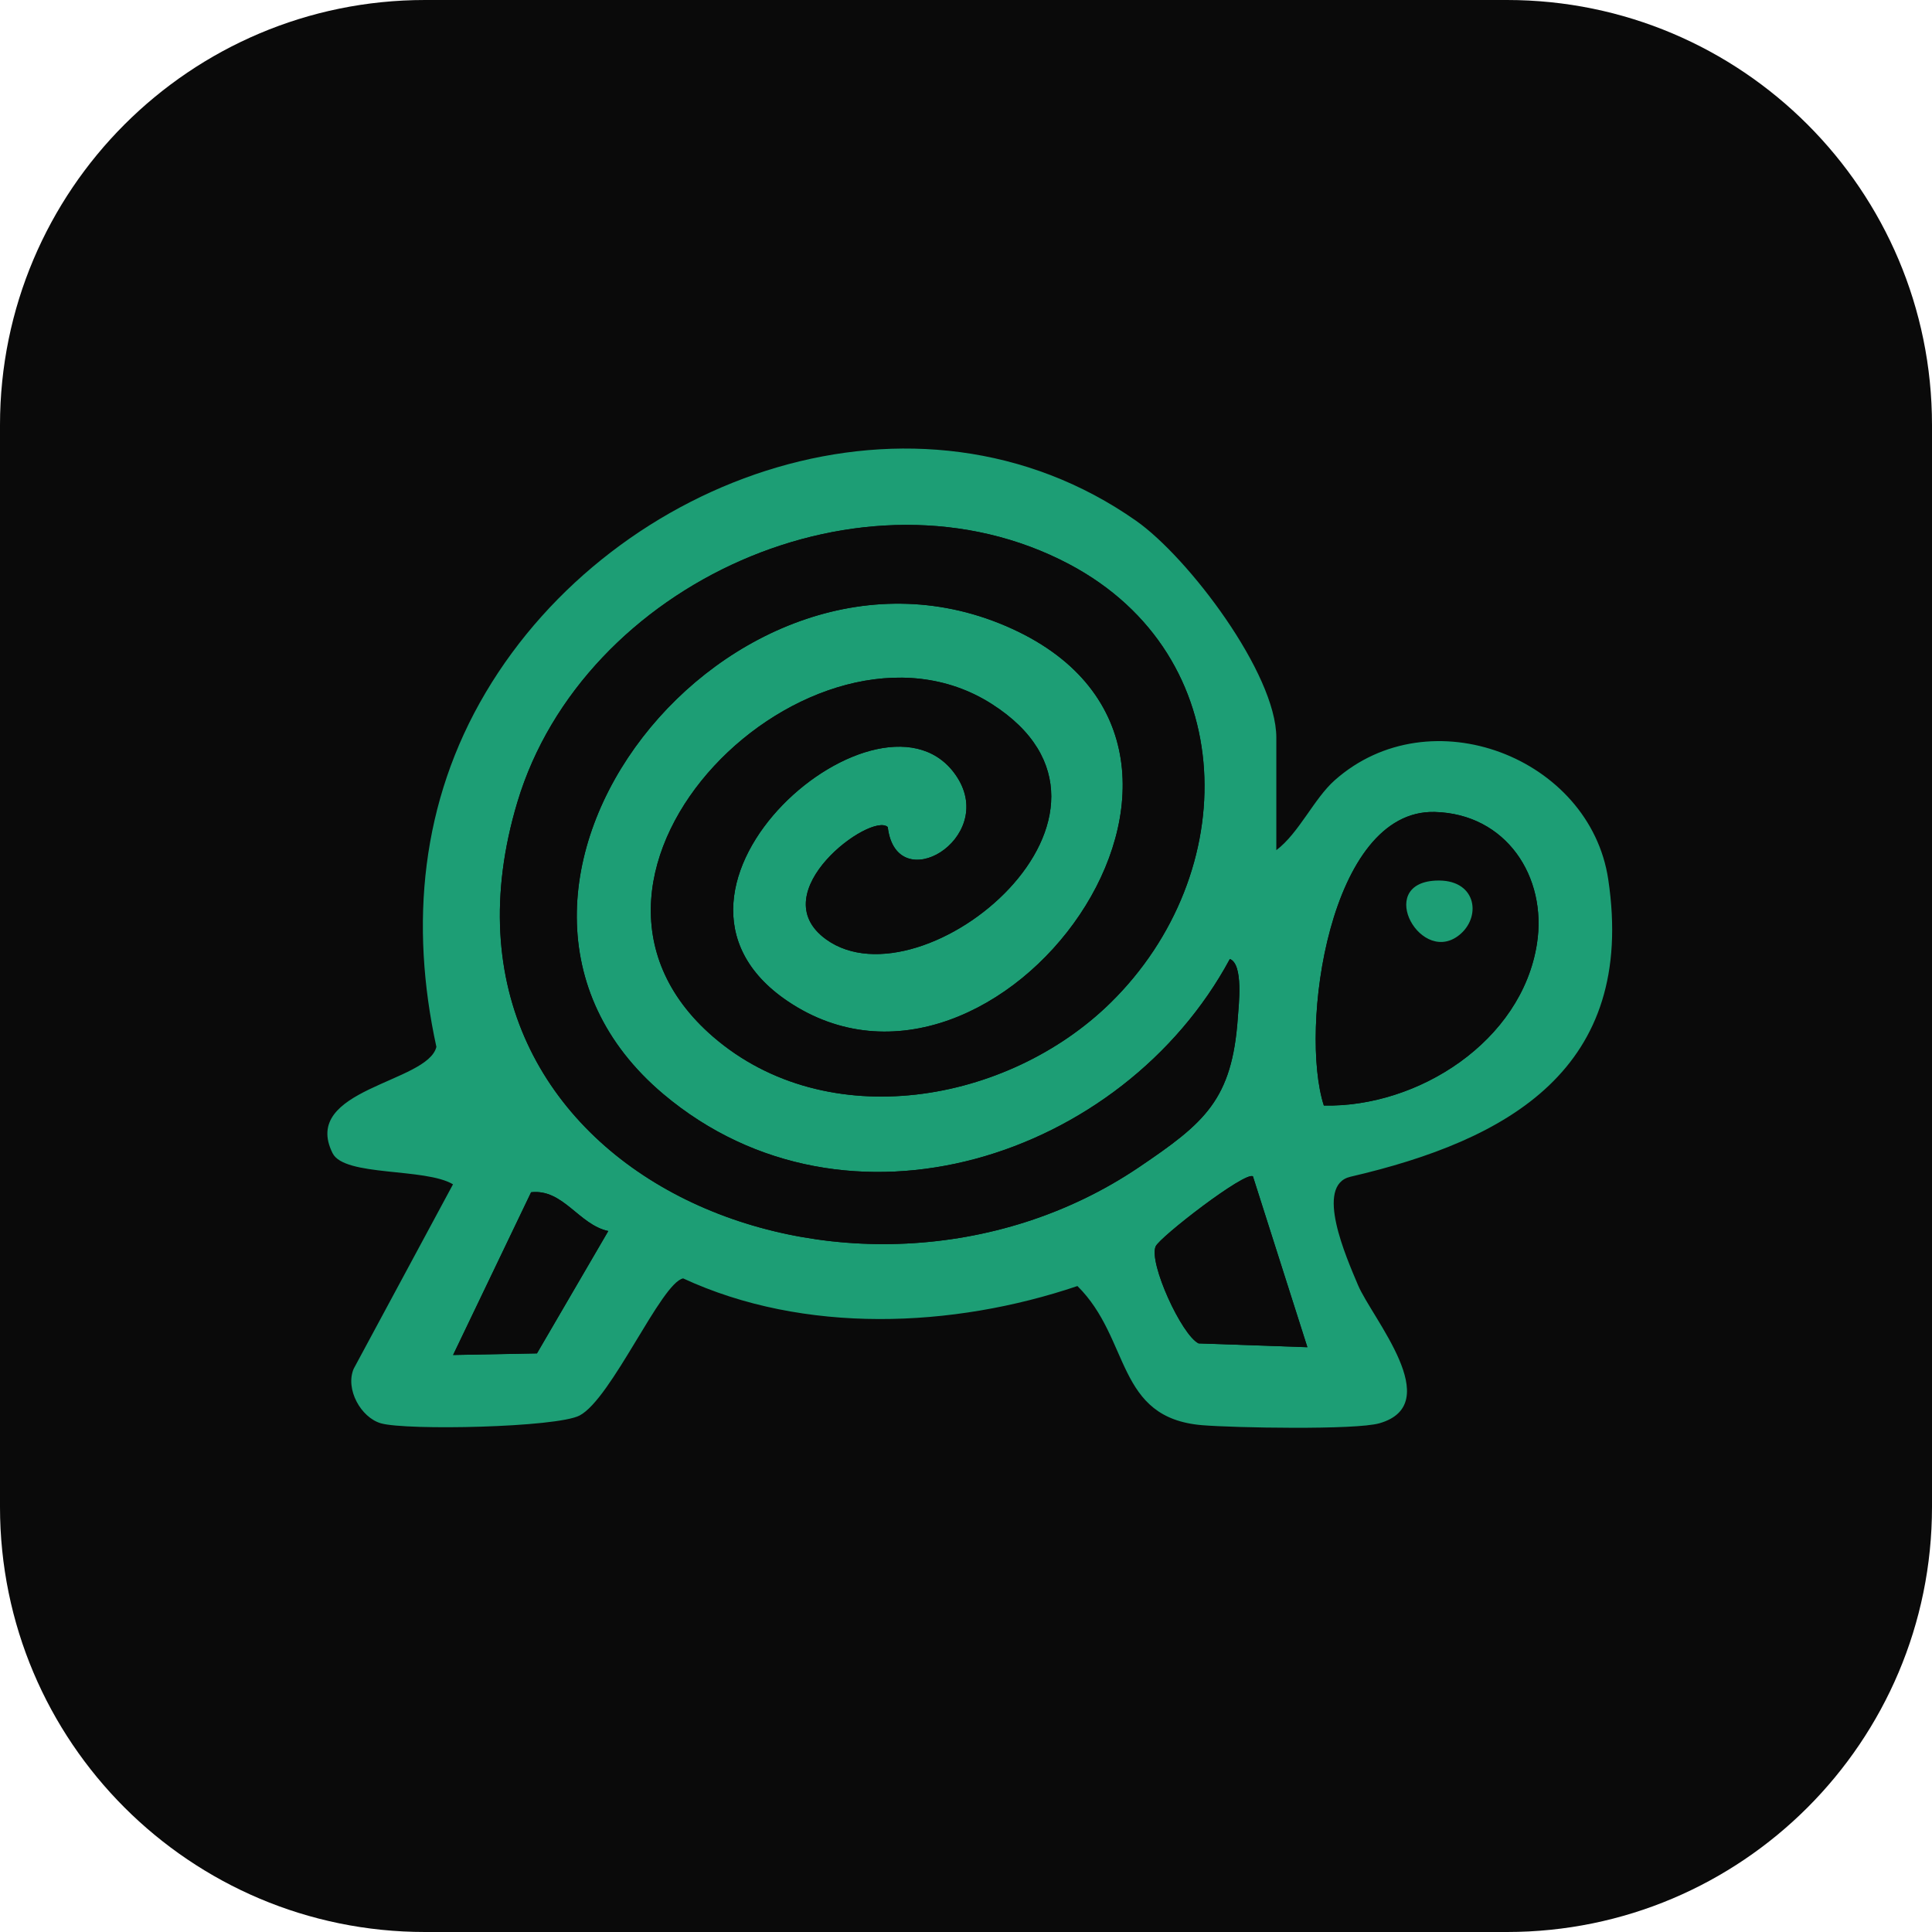
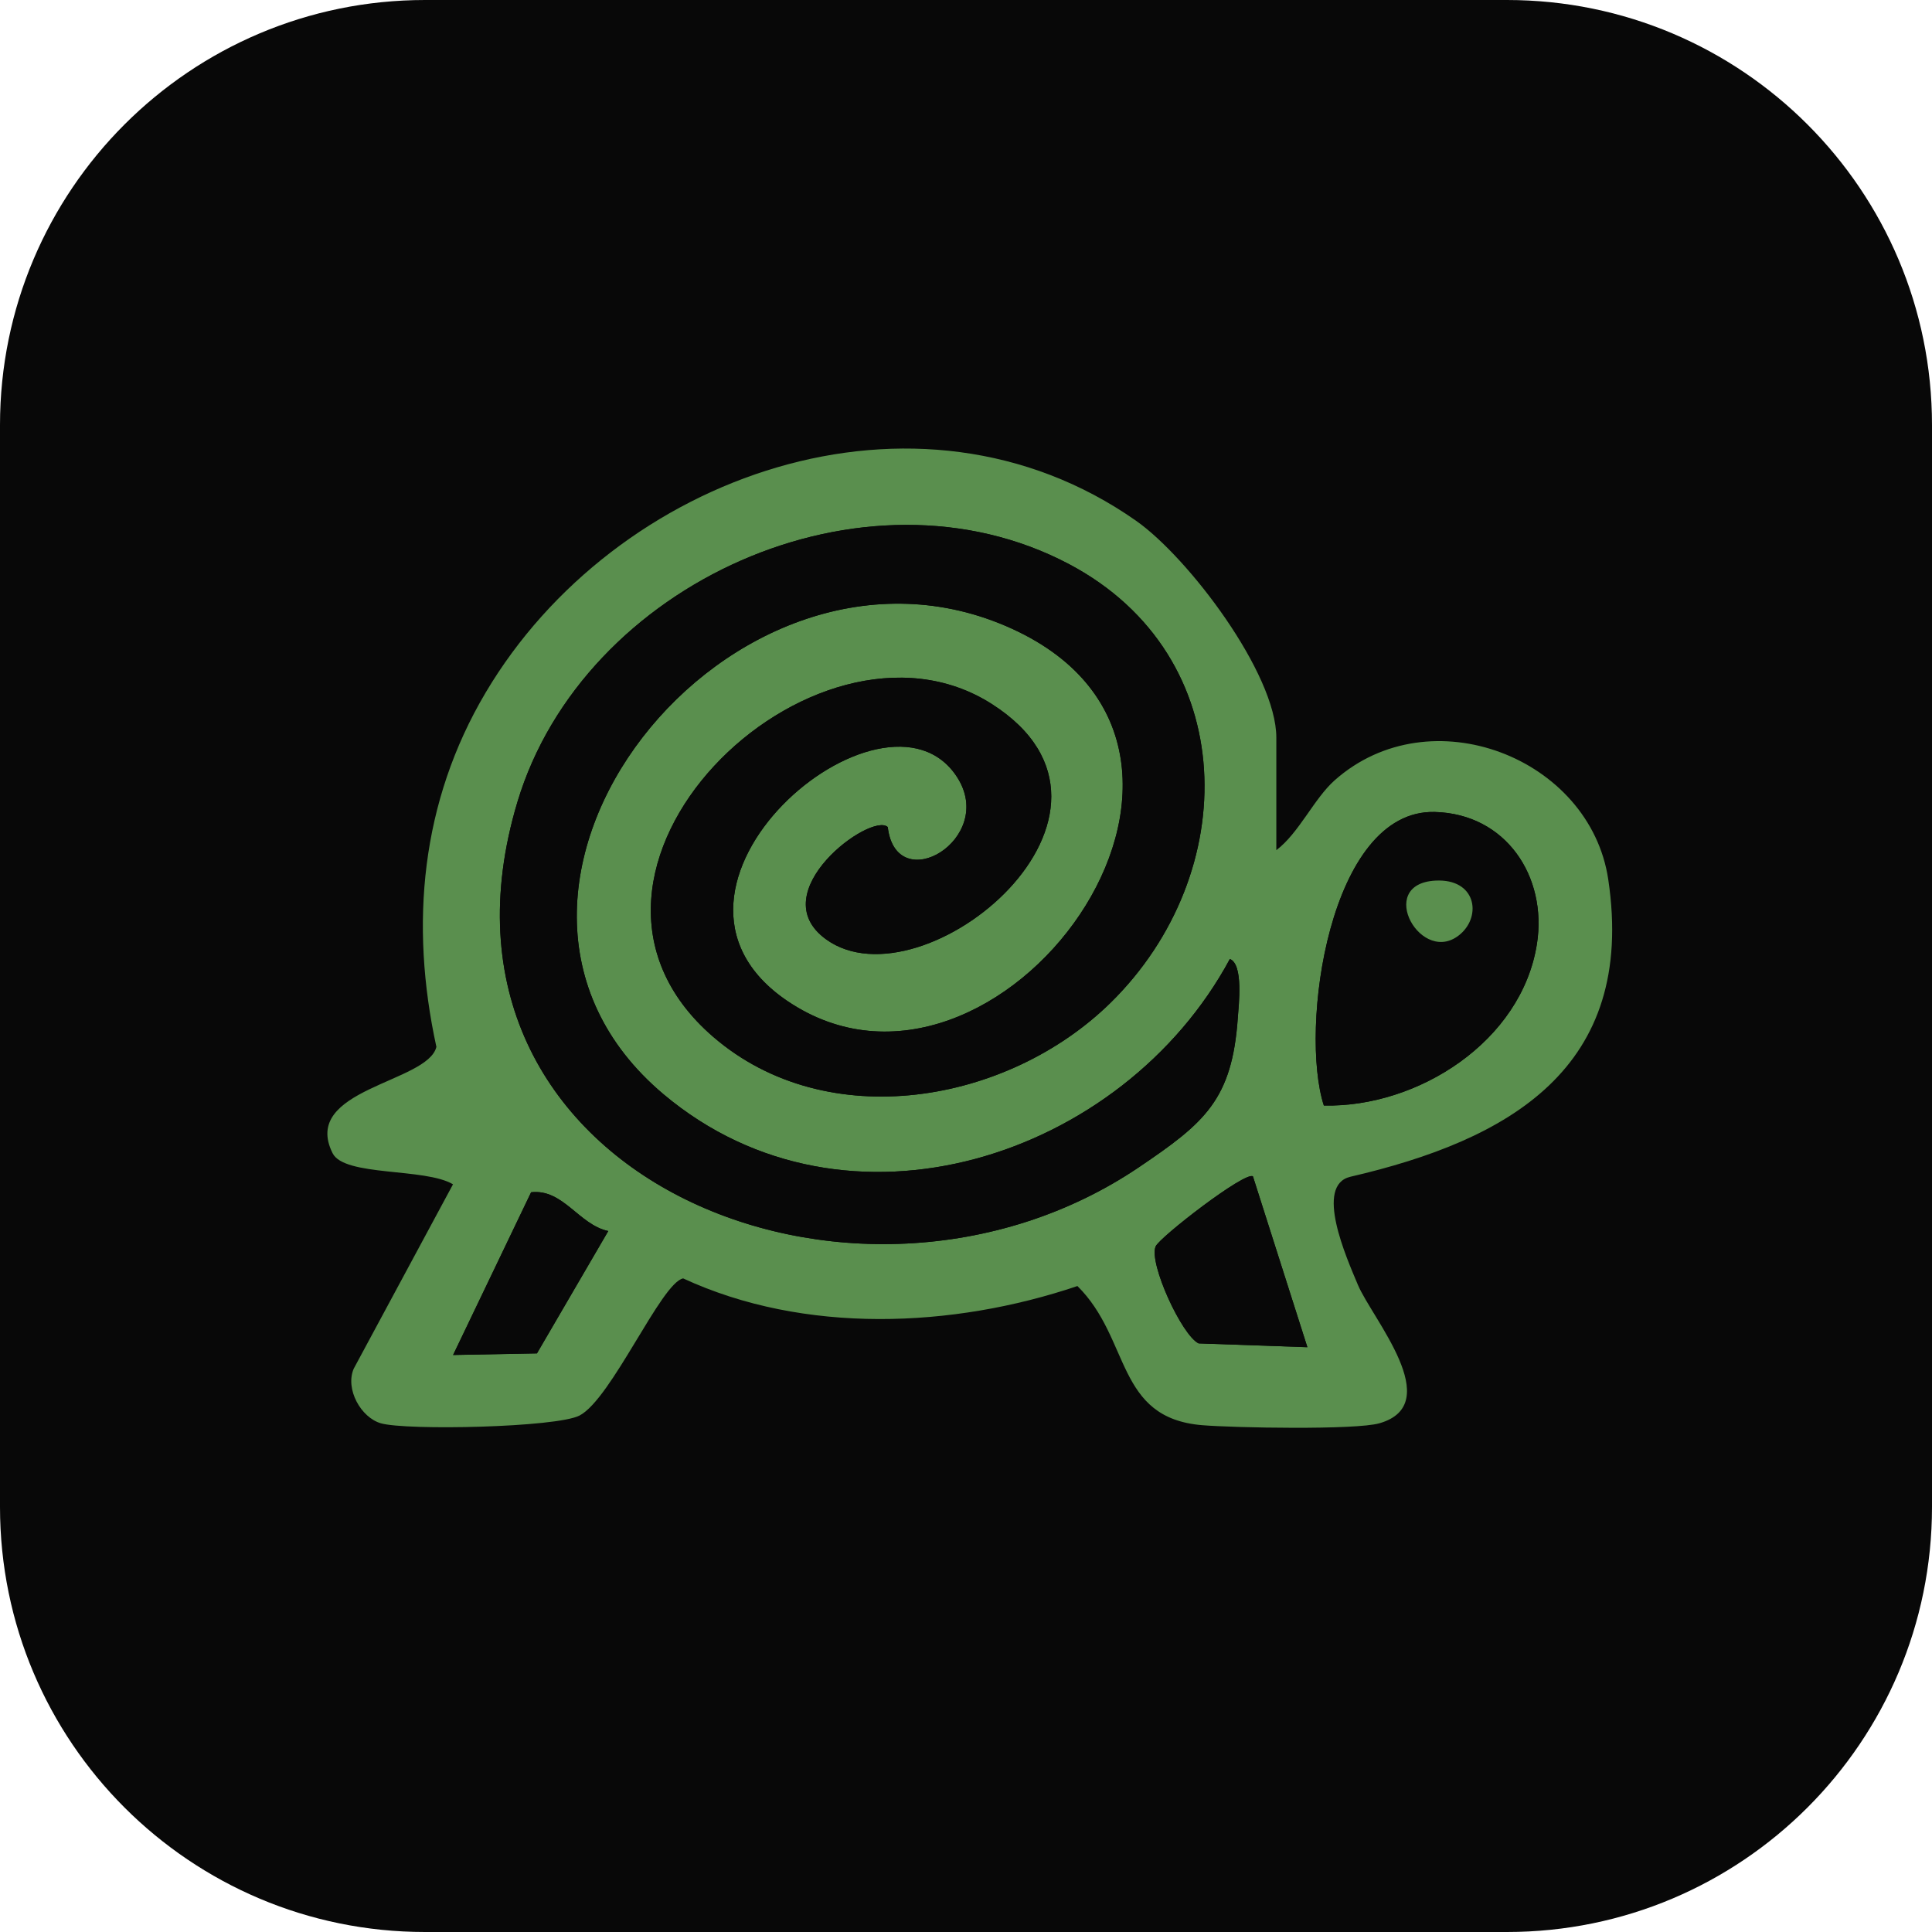
<svg xmlns="http://www.w3.org/2000/svg" viewBox="0 0 400 400">
-   <rect width="400" height="400" rx="88" fill="#0A0A0A" />
-   <path d="M264.25,176.02c4.71-3.57,7.79-10.66,12.07-14.46,19.8-17.6,52.89-4.69,56.65,20.51,5.86,39.25-20.77,53.99-53.37,61.56-7.5,1.74-.86,16.69,1.55,22.41,2.9,6.89,18.31,24.63,4.46,28.63-4.94,1.43-30.26.94-36.71.4-17.98-1.49-14.75-17.86-25.83-28.81-25.83,8.73-56.58,10.02-81.63-1.58-4.53.87-14.82,24.93-21.45,28.39-4.77,2.48-35.81,3.13-41.13,1.61-4.13-1.19-7.43-7.07-5.63-11.3l20.56-38.18c-5.76-3.46-22.49-1.56-24.93-6.44-6.68-13.35,19.71-14.55,21.49-22.02-5.56-25.47-3.18-50.78,10.2-73.35,26.73-45.13,89.32-67.37,134.65-35.58,10.82,7.58,29.05,31.64,29.05,44.91v23.32ZM229.92,207.62c27.26-26.75,27.2-71.88-8.56-90.81-42.4-22.44-100.63,3.97-114.23,49.22-23.21,77.24,69.86,115.37,128.69,75.62,13.61-9.2,19.29-13.95,20.46-30.99.17-2.53,1.19-11.03-1.65-12.11-22.11,41.08-79.32,59.94-117.27,27.99-50-42.11,14.4-122.8,72.22-96.34,56.01,25.64-3.16,106.35-46.52,77.07-34.61-23.38,20.2-69.48,35.1-46.37,8.25,12.79-12.61,25.18-14.36,10.33-3.42-3.16-26.19,13.54-12.77,23.25,20.1,14.53,69.55-26.29,34.27-48.75-36.92-23.51-97.09,34.85-57.66,68.92,23.61,20.4,60.99,13.86,82.28-7.03ZM274.09,228.89c19.53.41,40.98-13.32,44.12-33.5,2.16-13.88-6.39-26.9-21.17-27.28-21.91-.55-28.06,44.99-22.95,60.78ZM259.41,243.56c-1.57-1.14-19.34,12.6-20.15,14.51-1.45,3.42,5.39,18.36,8.9,20.07l22.52.79-11.27-35.36ZM125.94,254.87c-6.1-1.3-9.33-8.77-15.98-8.03l-16.15,33.69,17.36-.33,14.77-25.34Z" fill="#1D9E75" />
-   <path d="M229.92,207.62c-21.29,20.89-58.66,27.43-82.28,7.03-39.43-34.07,20.74-92.42,57.66-68.92,35.28,22.46-14.17,63.28-34.27,48.75-13.42-9.7,9.34-26.41,12.77-23.25,1.76,14.85,22.61,2.46,14.36-10.33-14.9-23.11-69.71,22.99-35.1,46.37,43.36,29.28,102.53-51.43,46.52-77.07-57.82-26.47-122.22,54.23-72.22,96.34,37.94,31.95,95.16,13.09,117.27-27.99,2.84,1.09,1.83,9.58,1.65,12.11-1.17,17.05-6.85,21.79-20.46,30.99-58.83,39.75-151.89,1.62-128.69-75.62,13.59-45.25,71.83-71.65,114.23-49.22,35.76,18.93,35.82,64.05,8.56,90.81Z" fill="#0A0A0A" />
-   <path d="M274.09,228.89c-5.11-15.78,1.04-61.33,22.95-60.78,14.78.37,23.33,13.4,21.17,27.28-3.14,20.18-24.59,33.91-44.12,33.5ZM302.43,193.33c4.36-3.86,3.09-11.45-5.23-11.01-12.65.66-2.79,18.12,5.23,11.01Z" fill="#0A0A0A" />
-   <path d="M259.41,243.56l11.27,35.36-22.52-.79c-3.52-1.71-10.35-16.65-8.9-20.07.81-1.91,18.58-15.65,20.15-14.51Z" fill="#0A0A0A" />
-   <path d="M125.94,254.87l-14.77,25.34-17.36.33,16.15-33.69c6.65-.75,9.88,6.73,15.98,8.03Z" fill="#0A0A0A" />
-   <path d="M302.43,193.33c-8.02,7.1-17.88-10.35-5.23-11.01,8.31-.44,9.59,7.15,5.23,11.01Z" fill="#1D9E75" />
+   <rect width="400" height="400" rx="88" fill="#080808" />
+   <path d="M264.25,176.02c4.71-3.57,7.79-10.66,12.07-14.46,19.8-17.6,52.89-4.69,56.65,20.51,5.86,39.25-20.77,53.99-53.37,61.56-7.5,1.74-.86,16.69,1.55,22.41,2.9,6.89,18.31,24.63,4.46,28.63-4.94,1.43-30.26.94-36.71.4-17.98-1.49-14.75-17.86-25.83-28.81-25.83,8.73-56.58,10.02-81.63-1.58-4.53.87-14.82,24.93-21.45,28.39-4.77,2.48-35.81,3.13-41.13,1.61-4.13-1.19-7.43-7.07-5.63-11.3l20.56-38.18c-5.76-3.46-22.49-1.56-24.93-6.44-6.68-13.35,19.71-14.55,21.49-22.02-5.56-25.47-3.18-50.78,10.2-73.35,26.73-45.13,89.32-67.37,134.65-35.58,10.82,7.58,29.05,31.64,29.05,44.91v23.32ZM229.92,207.62c27.26-26.75,27.2-71.88-8.56-90.81-42.4-22.44-100.63,3.97-114.23,49.22-23.21,77.24,69.86,115.37,128.69,75.62,13.61-9.2,19.29-13.95,20.46-30.99.17-2.53,1.19-11.03-1.65-12.11-22.11,41.08-79.32,59.94-117.27,27.99-50-42.11,14.4-122.8,72.22-96.34,56.01,25.64-3.16,106.35-46.52,77.07-34.61-23.38,20.2-69.48,35.1-46.37,8.25,12.79-12.61,25.18-14.36,10.33-3.42-3.16-26.19,13.54-12.77,23.25,20.1,14.53,69.55-26.29,34.27-48.75-36.92-23.51-97.09,34.85-57.66,68.92,23.61,20.4,60.99,13.86,82.28-7.03ZM274.09,228.89c19.53.41,40.98-13.32,44.12-33.5,2.16-13.88-6.39-26.9-21.17-27.28-21.91-.55-28.06,44.99-22.95,60.78ZM259.41,243.56c-1.57-1.14-19.34,12.6-20.15,14.51-1.45,3.42,5.39,18.36,8.9,20.07l22.52.79-11.27-35.36ZM125.94,254.87c-6.1-1.3-9.33-8.77-15.98-8.03l-16.15,33.69,17.36-.33,14.77-25.34Z" fill="#5a8f4e" />
+   <path d="M229.92,207.62c-21.29,20.89-58.66,27.43-82.28,7.03-39.43-34.07,20.74-92.42,57.66-68.92,35.28,22.46-14.17,63.28-34.27,48.75-13.42-9.7,9.34-26.41,12.77-23.25,1.76,14.85,22.61,2.46,14.36-10.33-14.9-23.11-69.71,22.99-35.1,46.37,43.36,29.28,102.53-51.43,46.52-77.07-57.82-26.47-122.22,54.23-72.22,96.34,37.94,31.95,95.16,13.09,117.27-27.99,2.84,1.09,1.83,9.58,1.65,12.11-1.17,17.05-6.85,21.79-20.46,30.99-58.83,39.75-151.89,1.62-128.69-75.62,13.59-45.25,71.83-71.65,114.23-49.22,35.76,18.93,35.82,64.05,8.56,90.81Z" fill="#080808" />
+   <path d="M274.09,228.89c-5.11-15.78,1.04-61.33,22.95-60.78,14.78.37,23.33,13.4,21.17,27.28-3.14,20.18-24.59,33.91-44.12,33.5ZM302.43,193.33c4.36-3.86,3.09-11.45-5.23-11.01-12.65.66-2.79,18.12,5.23,11.01Z" fill="#080808" />
+   <path d="M259.41,243.56l11.27,35.36-22.52-.79c-3.52-1.71-10.35-16.65-8.9-20.07.81-1.91,18.58-15.65,20.15-14.51Z" fill="#080808" />
+   <path d="M125.94,254.87l-14.77,25.34-17.36.33,16.15-33.69c6.65-.75,9.88,6.73,15.98,8.03Z" fill="#080808" />
+   <path d="M302.43,193.33c-8.02,7.1-17.88-10.35-5.23-11.01,8.31-.44,9.59,7.15,5.23,11.01Z" fill="#5a8f4e" />
</svg>
